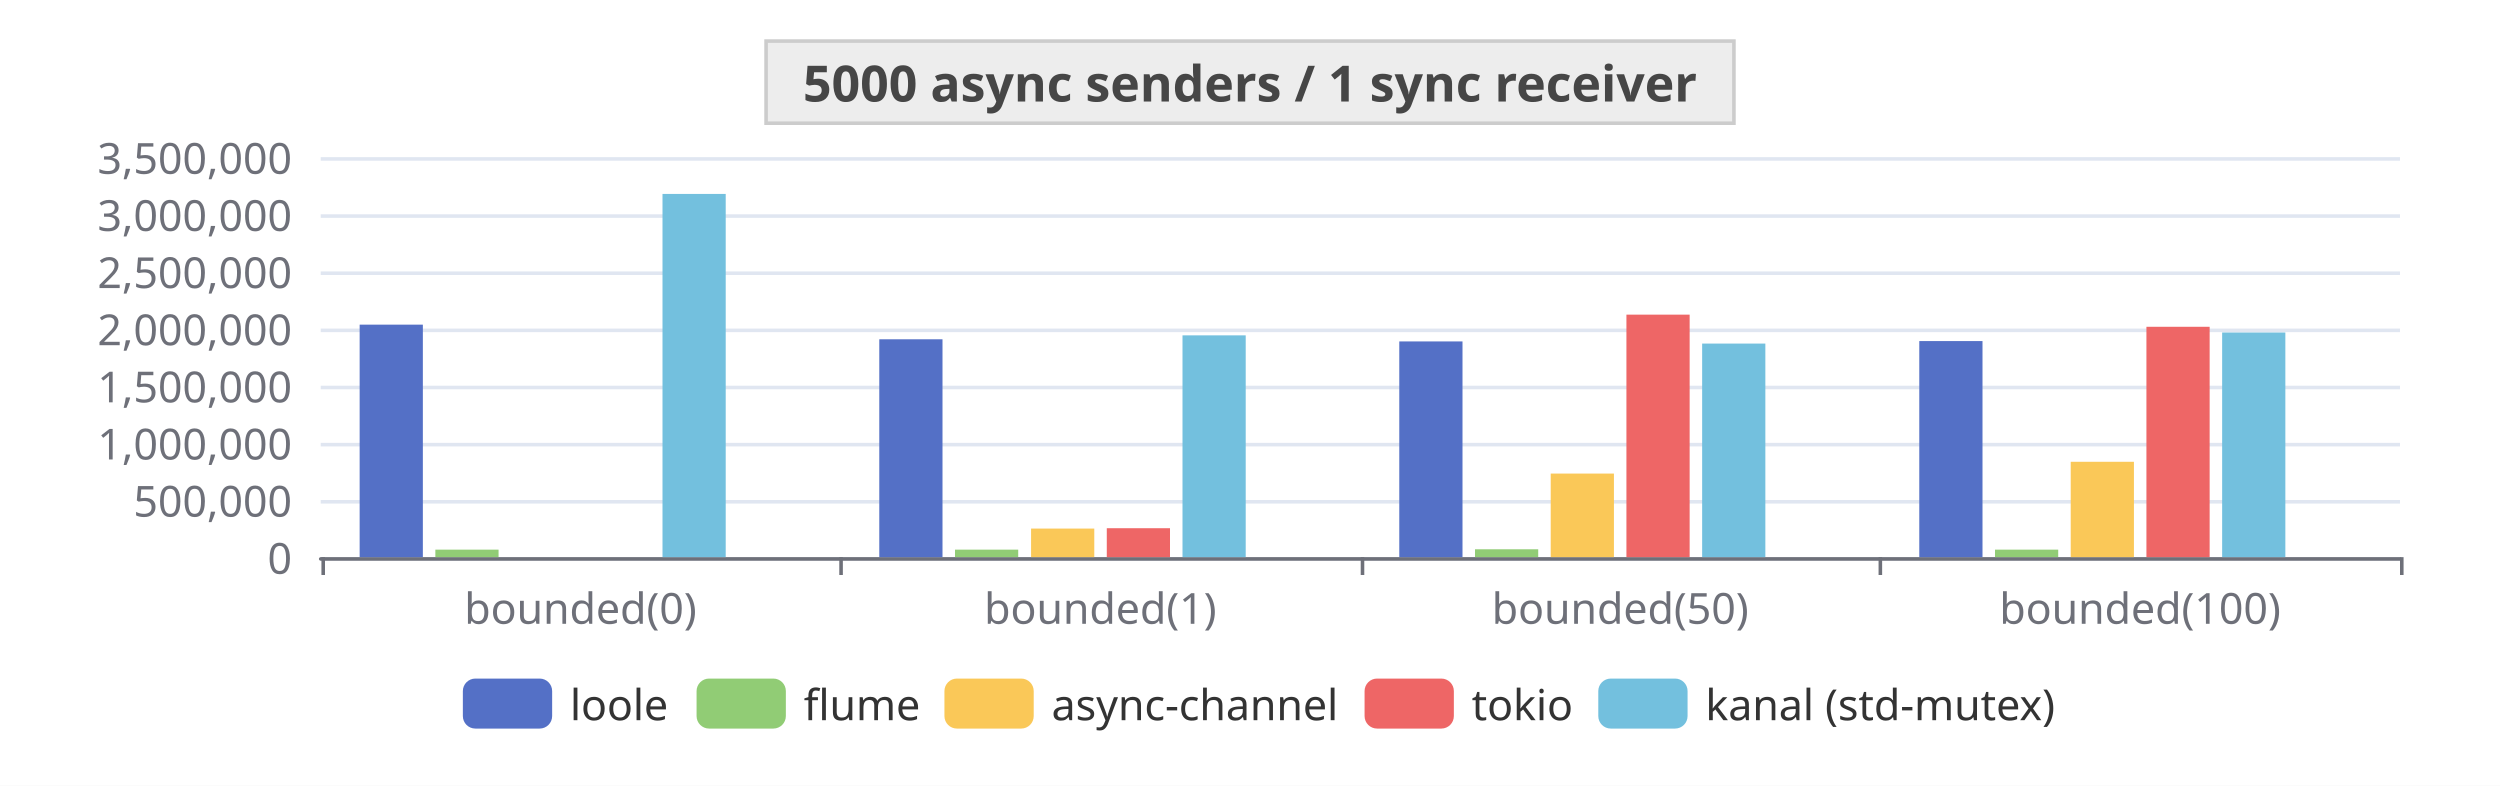
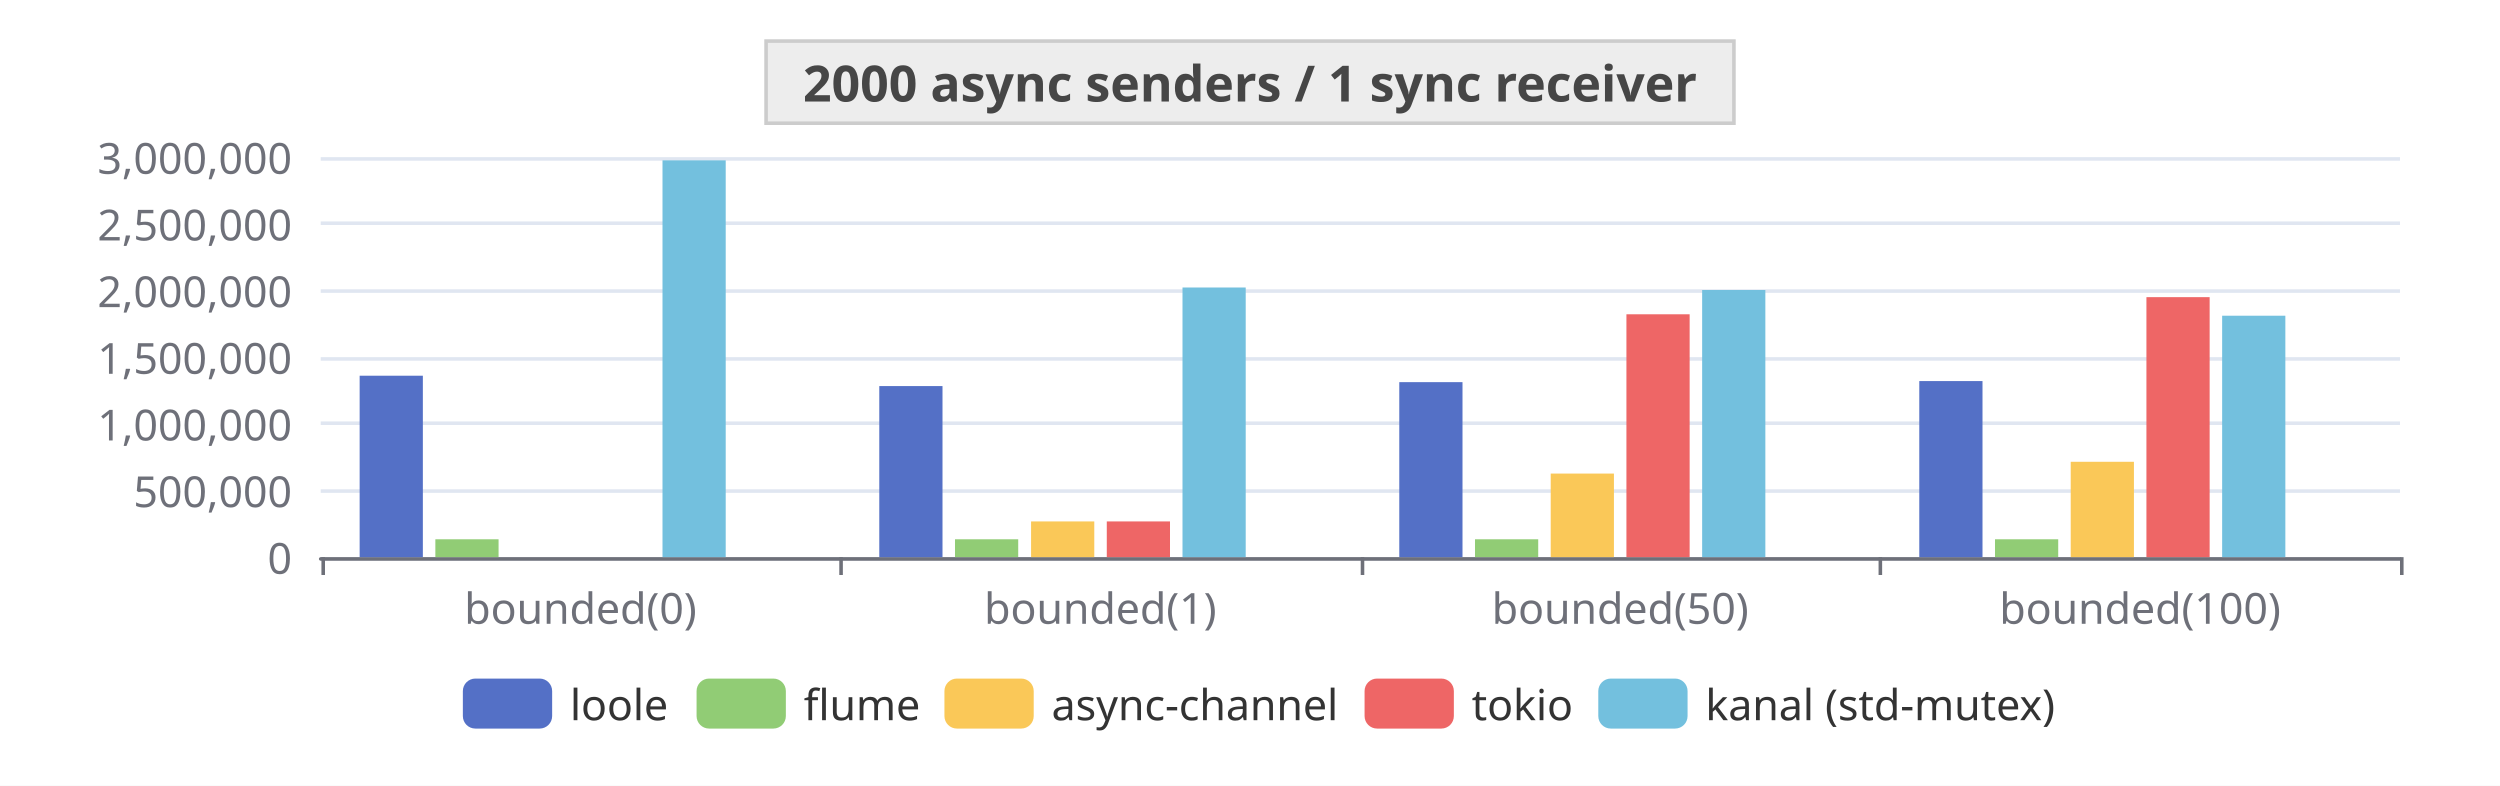
<svg xmlns="http://www.w3.org/2000/svg" width="700" height="220" version="1.1" baseProfile="full" viewBox="0 0 700 220">
-   <rect width="700" height="220" x="0" y="0" id="0" fill="white" />
-   <path d="M89.8 156.5L672 156.5" fill="none" stroke="#E0E6F1" />
-   <path d="M89.8 140.5L672 140.5" fill="none" stroke="#E0E6F1" />
-   <path d="M89.8 124.5L672 124.5" fill="none" stroke="#E0E6F1" />
-   <path d="M89.8 108.5L672 108.5" fill="none" stroke="#E0E6F1" />
-   <path d="M89.8 92.5L672 92.5" fill="none" stroke="#E0E6F1" />
-   <path d="M89.8 76.5L672 76.5" fill="none" stroke="#E0E6F1" />
-   <path d="M89.8 60.5L672 60.5" fill="none" stroke="#E0E6F1" />
-   <path d="M89.8 44.5L672 44.5" fill="none" stroke="#E0E6F1" />
-   <path d="M89.8 156.5L672 156.5" fill="none" stroke="#6E7079" stroke-linecap="round" />
-   <path d="M90.5 156L90.5 161" fill="none" stroke="#6E7079" />
-   <path d="M235.5 156L235.5 161" fill="none" stroke="#6E7079" />
-   <path d="M381.5 156L381.5 161" fill="none" stroke="#6E7079" />
-   <path d="M526.5 156L526.5 161" fill="none" stroke="#6E7079" />
-   <path d="M672.5 156L672.5 161" fill="none" stroke="#6E7079" />
+   <rect width="700" height="220" x="0" y="0" fill="white" />
+   <path d="M89.8 156.5L672 156.5" fill="none" pointer-events="visible" stroke="#E0E6F1" class="zr2-cls-16" />
+   <path d="M89.8 137.5L672 137.5" fill="none" pointer-events="visible" stroke="#E0E6F1" class="zr2-cls-16" />
+   <path d="M89.8 118.5L672 118.5" fill="none" pointer-events="visible" stroke="#E0E6F1" class="zr2-cls-16" />
+   <path d="M89.8 100.5L672 100.5" fill="none" pointer-events="visible" stroke="#E0E6F1" class="zr2-cls-16" />
+   <path d="M89.8 81.5L672 81.5" fill="none" pointer-events="visible" stroke="#E0E6F1" class="zr2-cls-16" />
+   <path d="M89.8 62.5L672 62.5" fill="none" pointer-events="visible" stroke="#E0E6F1" class="zr2-cls-16" />
+   <path d="M89.8 44.5L672 44.5" fill="none" pointer-events="visible" stroke="#E0E6F1" class="zr2-cls-16" />
+   <path d="M89.8 156.5L672 156.5" fill="none" pointer-events="visible" stroke="#6E7079" stroke-linecap="round" class="zr2-cls-16" />
+   <path d="M90.5 156L90.5 161" fill="none" pointer-events="visible" stroke="#6E7079" class="zr2-cls-16" />
+   <path d="M235.5 156L235.5 161" fill="none" pointer-events="visible" stroke="#6E7079" class="zr2-cls-16" />
+   <path d="M381.5 156L381.5 161" fill="none" pointer-events="visible" stroke="#6E7079" class="zr2-cls-16" />
+   <path d="M526.5 156L526.5 161" fill="none" pointer-events="visible" stroke="#6E7079" class="zr2-cls-16" />
+   <path d="M672.5 156L672.5 161" fill="none" pointer-events="visible" stroke="#6E7079" class="zr2-cls-16" />
  <text dominant-baseline="central" text-anchor="end" style="font-size:12px;font-family:sans-serif;" transform="translate(81.76 156)" fill="#6E7079">0</text>
-   <text dominant-baseline="central" text-anchor="end" style="font-size:12px;font-family:sans-serif;" transform="translate(81.76 140)" fill="#6E7079">500,000</text>
-   <text dominant-baseline="central" text-anchor="end" style="font-size:12px;font-family:sans-serif;" transform="translate(81.76 124)" fill="#6E7079">1,000,000</text>
-   <text dominant-baseline="central" text-anchor="end" style="font-size:12px;font-family:sans-serif;" transform="translate(81.76 108)" fill="#6E7079">1,500,000</text>
-   <text dominant-baseline="central" text-anchor="end" style="font-size:12px;font-family:sans-serif;" transform="translate(81.76 92)" fill="#6E7079">2,000,000</text>
-   <text dominant-baseline="central" text-anchor="end" style="font-size:12px;font-family:sans-serif;" transform="translate(81.76 76)" fill="#6E7079">2,500,000</text>
-   <text dominant-baseline="central" text-anchor="end" style="font-size:12px;font-family:sans-serif;" transform="translate(81.76 60)" fill="#6E7079">3,000,000</text>
-   <text dominant-baseline="central" text-anchor="end" style="font-size:12px;font-family:sans-serif;" transform="translate(81.76 44)" fill="#6E7079">3,500,000</text>
+   <text dominant-baseline="central" text-anchor="end" style="font-size:12px;font-family:sans-serif;" transform="translate(81.76 137.3333)" fill="#6E7079">500,000</text>
+   <text dominant-baseline="central" text-anchor="end" style="font-size:12px;font-family:sans-serif;" transform="translate(81.76 118.6667)" fill="#6E7079">1,000,000</text>
+   <text dominant-baseline="central" text-anchor="end" style="font-size:12px;font-family:sans-serif;" transform="translate(81.76 100)" fill="#6E7079">1,500,000</text>
+   <text dominant-baseline="central" text-anchor="end" style="font-size:12px;font-family:sans-serif;" transform="translate(81.76 81.3333)" fill="#6E7079">2,000,000</text>
+   <text dominant-baseline="central" text-anchor="end" style="font-size:12px;font-family:sans-serif;" transform="translate(81.76 62.6667)" fill="#6E7079">2,500,000</text>
+   <text dominant-baseline="central" text-anchor="end" style="font-size:12px;font-family:sans-serif;" transform="translate(81.76 44)" fill="#6E7079">3,000,000</text>
  <text dominant-baseline="central" text-anchor="middle" style="font-size:12px;font-family:sans-serif;" y="6" transform="translate(162.54 164)" fill="#6E7079">bounded(0)</text>
  <text dominant-baseline="central" text-anchor="middle" style="font-size:12px;font-family:sans-serif;" y="6" transform="translate(308.1 164)" fill="#6E7079">bounded(1)</text>
  <text dominant-baseline="central" text-anchor="middle" style="font-size:12px;font-family:sans-serif;" y="6" transform="translate(453.66 164)" fill="#6E7079">bounded(50)</text>
  <text dominant-baseline="central" text-anchor="middle" style="font-size:12px;font-family:sans-serif;" y="6" transform="translate(599.22 164)" fill="#6E7079">bounded(100)</text>
-   <path d="M100.7 156l17.7 0l0 -65.1l-17.7 0Z" fill="#5470c6" />
-   <path d="M246.2 156l17.7 0l0 -61l-17.7 0Z" fill="#5470c6" />
-   <path d="M391.8 156l17.7 0l0 -60.4l-17.7 0Z" fill="#5470c6" />
-   <path d="M537.4 156l17.7 0l0 -60.5l-17.7 0Z" fill="#5470c6" />
-   <path d="M121.9 156l17.7 0l0 -2.1l-17.7 0Z" fill="#91cc75" />
-   <path d="M267.4 156l17.7 0l0 -2.1l-17.7 0Z" fill="#91cc75" />
-   <path d="M413 156l17.7 0l0 -2.2l-17.7 0Z" fill="#91cc75" />
-   <path d="M558.6 156l17.7 0l0 -2.1l-17.7 0Z" fill="#91cc75" />
-   <path d="M143.1 156l17.7 0l0 0l-17.7 0Z" fill="#fac858" />
-   <path d="M288.7 156l17.7 0l0 -8l-17.7 0Z" fill="#fac858" />
-   <path d="M434.2 156l17.7 0l0 -23.4l-17.7 0Z" fill="#fac858" />
-   <path d="M579.8 156l17.7 0l0 -26.7l-17.7 0Z" fill="#fac858" />
-   <path d="M164.3 156l17.7 0l0 0l-17.7 0Z" fill="#ee6666" />
-   <path d="M309.9 156l17.7 0l0 -8.1l-17.7 0Z" fill="#ee6666" />
-   <path d="M455.4 156l17.7 0l0 -67.9l-17.7 0Z" fill="#ee6666" />
-   <path d="M601 156l17.7 0l0 -64.5l-17.7 0Z" fill="#ee6666" />
-   <path d="M185.5 156l17.7 0l0 -101.7l-17.7 0Z" fill="#73c0de" />
-   <path d="M331.1 156l17.7 0l0 -62.1l-17.7 0Z" fill="#73c0de" />
-   <path d="M476.6 156l17.7 0l0 -59.8l-17.7 0Z" fill="#73c0de" />
-   <path d="M622.2 156l17.7 0l0 -62.9l-17.7 0Z" fill="#73c0de" />
-   <path d="M206.7 156l17.7 0l0 0l-17.7 0Z" fill="#3ba272" />
-   <path d="M352.3 156l17.7 0l0 0l-17.7 0Z" fill="#3ba272" />
-   <path d="M497.8 156l17.7 0l0 0l-17.7 0Z" fill="#3ba272" />
-   <path d="M643.4 156l17.7 0l0 0l-17.7 0Z" fill="#3ba272" />
-   <path d="M-5 -5l450.8 0l0 24l-450.8 0Z" transform="translate(129.6 190)" fill="rgb(0,0,0)" fill-opacity="0" stroke="#ccc" stroke-width="0" />
-   <path d="M3.5 0L21.5 0A3.5 3.5 0 0 1 25 3.5L25 10.5A3.5 3.5 0 0 1 21.5 14L3.5 14A3.5 3.5 0 0 1 0 10.5L0 3.5A3.5 3.5 0 0 1 3.5 0" transform="translate(129.6 190)" fill="#5470c6" />
+   <path d="M100.7 156l17.7 0l0 -50.8l-17.7 0Z" fill="#5470c6" ecmeta_series_index="0" ecmeta_data_index="0" ecmeta_ssr_type="chart" class="zr2-cls-17" />
+   <path d="M246.2 156l17.7 0l0 -47.9l-17.7 0Z" fill="#5470c6" ecmeta_series_index="0" ecmeta_data_index="1" ecmeta_ssr_type="chart" class="zr2-cls-17" />
+   <path d="M391.8 156l17.7 0l0 -49l-17.7 0Z" fill="#5470c6" ecmeta_series_index="0" ecmeta_data_index="2" ecmeta_ssr_type="chart" class="zr2-cls-17" />
+   <path d="M537.4 156l17.7 0l0 -49.3l-17.7 0Z" fill="#5470c6" ecmeta_series_index="0" ecmeta_data_index="3" ecmeta_ssr_type="chart" class="zr2-cls-17" />
+   <path d="M121.9 156l17.7 0l0 -5l-17.7 0Z" fill="#91cc75" ecmeta_series_index="1" ecmeta_data_index="0" ecmeta_ssr_type="chart" class="zr2-cls-18" />
+   <path d="M267.4 156l17.7 0l0 -5l-17.7 0Z" fill="#91cc75" ecmeta_series_index="1" ecmeta_data_index="1" ecmeta_ssr_type="chart" class="zr2-cls-18" />
+   <path d="M413 156l17.7 0l0 -5l-17.7 0Z" fill="#91cc75" ecmeta_series_index="1" ecmeta_data_index="2" ecmeta_ssr_type="chart" class="zr2-cls-18" />
+   <path d="M558.6 156l17.7 0l0 -5l-17.7 0Z" fill="#91cc75" ecmeta_series_index="1" ecmeta_data_index="3" ecmeta_ssr_type="chart" class="zr2-cls-18" />
+   <path d="M143.1 156l17.7 0l0 0l-17.7 0Z" fill="#fac858" ecmeta_series_index="2" ecmeta_data_index="0" ecmeta_ssr_type="chart" class="zr2-cls-19" />
+   <path d="M288.7 156l17.7 0l0 -10l-17.7 0Z" fill="#fac858" ecmeta_series_index="2" ecmeta_data_index="1" ecmeta_ssr_type="chart" class="zr2-cls-19" />
+   <path d="M434.2 156l17.7 0l0 -23.4l-17.7 0Z" fill="#fac858" ecmeta_series_index="2" ecmeta_data_index="2" ecmeta_ssr_type="chart" class="zr2-cls-19" />
+   <path d="M579.8 156l17.7 0l0 -26.7l-17.7 0Z" fill="#fac858" ecmeta_series_index="2" ecmeta_data_index="3" ecmeta_ssr_type="chart" class="zr2-cls-19" />
+   <path d="M164.3 156l17.7 0l0 0l-17.7 0Z" fill="#ee6666" ecmeta_series_index="3" ecmeta_data_index="0" ecmeta_ssr_type="chart" class="zr2-cls-20" />
+   <path d="M309.9 156l17.7 0l0 -10l-17.7 0Z" fill="#ee6666" ecmeta_series_index="3" ecmeta_data_index="1" ecmeta_ssr_type="chart" class="zr2-cls-20" />
+   <path d="M455.4 156l17.7 0l0 -68l-17.7 0Z" fill="#ee6666" ecmeta_series_index="3" ecmeta_data_index="2" ecmeta_ssr_type="chart" class="zr2-cls-20" />
+   <path d="M601 156l17.7 0l0 -72.8l-17.7 0Z" fill="#ee6666" ecmeta_series_index="3" ecmeta_data_index="3" ecmeta_ssr_type="chart" class="zr2-cls-20" />
+   <path d="M185.5 156l17.7 0l0 -111.1l-17.7 0Z" fill="#73c0de" ecmeta_series_index="4" ecmeta_data_index="0" ecmeta_ssr_type="chart" class="zr2-cls-21" />
+   <path d="M331.1 156l17.7 0l0 -75.5l-17.7 0Z" fill="#73c0de" ecmeta_series_index="4" ecmeta_data_index="1" ecmeta_ssr_type="chart" class="zr2-cls-21" />
+   <path d="M476.6 156l17.7 0l0 -74.8l-17.7 0Z" fill="#73c0de" ecmeta_series_index="4" ecmeta_data_index="2" ecmeta_ssr_type="chart" class="zr2-cls-21" />
+   <path d="M622.2 156l17.7 0l0 -67.6l-17.7 0Z" fill="#73c0de" ecmeta_series_index="4" ecmeta_data_index="3" ecmeta_ssr_type="chart" class="zr2-cls-21" />
+   <path d="M206.7 156l17.7 0l0 0l-17.7 0Z" fill="#3ba272" ecmeta_series_index="5" ecmeta_data_index="0" ecmeta_ssr_type="chart" class="zr2-cls-22" />
+   <path d="M352.3 156l17.7 0l0 0l-17.7 0Z" fill="#3ba272" ecmeta_series_index="5" ecmeta_data_index="1" ecmeta_ssr_type="chart" class="zr2-cls-22" />
+   <path d="M497.8 156l17.7 0l0 0l-17.7 0Z" fill="#3ba272" ecmeta_series_index="5" ecmeta_data_index="2" ecmeta_ssr_type="chart" class="zr2-cls-22" />
+   <path d="M643.4 156l17.7 0l0 0l-17.7 0Z" fill="#3ba272" ecmeta_series_index="5" ecmeta_data_index="3" ecmeta_ssr_type="chart" class="zr2-cls-22" />
+   <path d="M-5 -5l450.8 0l0 24l-450.8 0Z" transform="translate(129.6 190)" fill="rgb(0,0,0)" fill-opacity="0" stroke="#ccc" stroke-width="0" class="zr2-cls-16" />
+   <path d="M3.5 0L21.5 0A3.5 3.5 0 0 1 25 3.5L25 10.5A3.5 3.5 0 0 1 21.5 14L3.5 14A3.5 3.5 0 0 1 0 10.5L0 3.5A3.5 3.5 0 0 1 3.5 0" transform="translate(129.6 190)" fill="#5470c6" ecmeta_series_index="0" ecmeta_data_index="0" ecmeta_ssr_type="legend" ecmeta_silent="true" class="zr2-cls-16" />
  <text dominant-baseline="central" text-anchor="start" style="font-size:12px;font-family:sans-serif;" x="30" y="7" transform="translate(129.6 190)" fill="#333">loole</text>
-   <path d="M3.5 0L21.5 0A3.5 3.5 0 0 1 25 3.5L25 10.5A3.5 3.5 0 0 1 21.5 14L3.5 14A3.5 3.5 0 0 1 0 10.5L0 3.5A3.5 3.5 0 0 1 3.5 0" transform="translate(195.04 190)" fill="#91cc75" />
+   <path d="M0 0l55.4 0l0 14l-55.4 0Z" transform="translate(129.6 190)" fill="none" pointer-events="visible" ecmeta_series_index="0" ecmeta_data_index="0" ecmeta_ssr_type="legend" class="zr2-cls-23" />
+   <path d="M3.5 0L21.5 0A3.5 3.5 0 0 1 25 3.5L25 10.5A3.5 3.5 0 0 1 21.5 14L3.5 14A3.5 3.5 0 0 1 0 10.5L0 3.5A3.5 3.5 0 0 1 3.5 0" transform="translate(195.04 190)" fill="#91cc75" ecmeta_series_index="1" ecmeta_data_index="1" ecmeta_ssr_type="legend" ecmeta_silent="true" class="zr2-cls-16" />
  <text dominant-baseline="central" text-anchor="start" style="font-size:12px;font-family:sans-serif;" x="30" y="7" transform="translate(195.04 190)" fill="#333">flume</text>
-   <path d="M3.5 0L21.5 0A3.5 3.5 0 0 1 25 3.5L25 10.5A3.5 3.5 0 0 1 21.5 14L3.5 14A3.5 3.5 0 0 1 0 10.5L0 3.5A3.5 3.5 0 0 1 3.5 0" transform="translate(264.44 190)" fill="#fac858" />
+   <path d="M0 0l59.4 0l0 14l-59.4 0Z" transform="translate(195.04 190)" fill="none" pointer-events="visible" ecmeta_series_index="1" ecmeta_data_index="1" ecmeta_ssr_type="legend" class="zr2-cls-23" />
+   <path d="M3.5 0L21.5 0A3.5 3.5 0 0 1 25 3.5L25 10.5A3.5 3.5 0 0 1 21.5 14L3.5 14A3.5 3.5 0 0 1 0 10.5L0 3.5A3.5 3.5 0 0 1 3.5 0" transform="translate(264.44 190)" fill="#fac858" ecmeta_series_index="2" ecmeta_data_index="2" ecmeta_ssr_type="legend" ecmeta_silent="true" class="zr2-cls-16" />
  <text dominant-baseline="central" text-anchor="start" style="font-size:12px;font-family:sans-serif;" x="30" y="7" transform="translate(264.44 190)" fill="#333">async-channel</text>
-   <path d="M3.5 0L21.5 0A3.5 3.5 0 0 1 25 3.5L25 10.5A3.5 3.5 0 0 1 21.5 14L3.5 14A3.5 3.5 0 0 1 0 10.5L0 3.5A3.5 3.5 0 0 1 3.5 0" transform="translate(382.08 190)" fill="#ee6666" />
+   <path d="M0 0l107.6 0l0 14l-107.6 0Z" transform="translate(264.44 190)" fill="none" pointer-events="visible" ecmeta_series_index="2" ecmeta_data_index="2" ecmeta_ssr_type="legend" class="zr2-cls-23" />
+   <path d="M3.5 0L21.5 0A3.5 3.5 0 0 1 25 3.5L25 10.5A3.5 3.5 0 0 1 21.5 14L3.5 14A3.5 3.5 0 0 1 0 10.5L0 3.5A3.5 3.5 0 0 1 3.5 0" transform="translate(382.08 190)" fill="#ee6666" ecmeta_series_index="3" ecmeta_data_index="3" ecmeta_ssr_type="legend" ecmeta_silent="true" class="zr2-cls-16" />
  <text dominant-baseline="central" text-anchor="start" style="font-size:12px;font-family:sans-serif;" x="30" y="7" transform="translate(382.08 190)" fill="#333">tokio</text>
-   <path d="M3.5 0L21.5 0A3.5 3.5 0 0 1 25 3.5L25 10.5A3.5 3.5 0 0 1 21.5 14L3.5 14A3.5 3.5 0 0 1 0 10.5L0 3.5A3.5 3.5 0 0 1 3.5 0" transform="translate(447.52 190)" fill="#73c0de" />
+   <path d="M0 0l55.4 0l0 14l-55.4 0Z" transform="translate(382.08 190)" fill="none" pointer-events="visible" ecmeta_series_index="3" ecmeta_data_index="3" ecmeta_ssr_type="legend" class="zr2-cls-23" />
+   <path d="M3.5 0L21.5 0A3.5 3.5 0 0 1 25 3.5L25 10.5A3.5 3.5 0 0 1 21.5 14L3.5 14A3.5 3.5 0 0 1 0 10.5L0 3.5A3.5 3.5 0 0 1 3.5 0" transform="translate(447.52 190)" fill="#73c0de" ecmeta_series_index="4" ecmeta_data_index="4" ecmeta_ssr_type="legend" ecmeta_silent="true" class="zr2-cls-16" />
  <text dominant-baseline="central" text-anchor="start" style="font-size:12px;font-family:sans-serif;" xml:space="preserve" x="30" y="7" transform="translate(447.52 190)" fill="#333">kanal (std-mutex)</text>
-   <path d="M-135.5 -4.5l271 0l0 23l-271 0Z" transform="translate(350 16)" fill="#ddd8" stroke="#ccc" />
-   <text dominant-baseline="central" text-anchor="middle" style="font-size:14px;font-family:sans-serif;font-weight:bold;" xml:space="preserve" y="7" transform="translate(350 16)" fill="#464646">5000 async senders / 1 sync receiver</text>
+   <path d="M0 0l122.9 0l0 14l-122.9 0Z" transform="translate(447.52 190)" fill="none" pointer-events="visible" ecmeta_series_index="4" ecmeta_data_index="4" ecmeta_ssr_type="legend" class="zr2-cls-23" />
+   <path d="M-135.5 -4.5l271 0l0 23l-271 0Z" transform="translate(350 16)" fill="#ddd8" stroke="#ccc" class="zr2-cls-16" />
+   <text dominant-baseline="central" text-anchor="middle" style="font-size:14px;font-family:sans-serif;font-weight:bold;" xml:space="preserve" y="7" transform="translate(350 16)" fill="#464646">2000 async senders / 1 sync receiver</text>
+   <style>
+ .zr2-cls-16:hover {
+ pointer-events:none;
+ }
+ .zr2-cls-17:hover {
+ cursor:pointer;
+ fill:rgba(92,123,217,1);
+ }
+ .zr2-cls-18:hover {
+ cursor:pointer;
+ fill:rgba(159,224,128,1);
+ }
+ .zr2-cls-19:hover {
+ cursor:pointer;
+ fill:rgba(255,220,96,1);
+ }
+ .zr2-cls-20:hover {
+ cursor:pointer;
+ fill:rgba(255,112,112,1);
+ }
+ .zr2-cls-21:hover {
+ cursor:pointer;
+ fill:rgba(126,211,244,1);
+ }
+ .zr2-cls-22:hover {
+ cursor:pointer;
+ fill:rgba(64,178,125,1);
+ }
+ .zr2-cls-23:hover {
+ cursor:pointer;
+ fill:rgba(0,0,0,0);
+ }
+ 
+ 
+ 
+ </style>
</svg>
